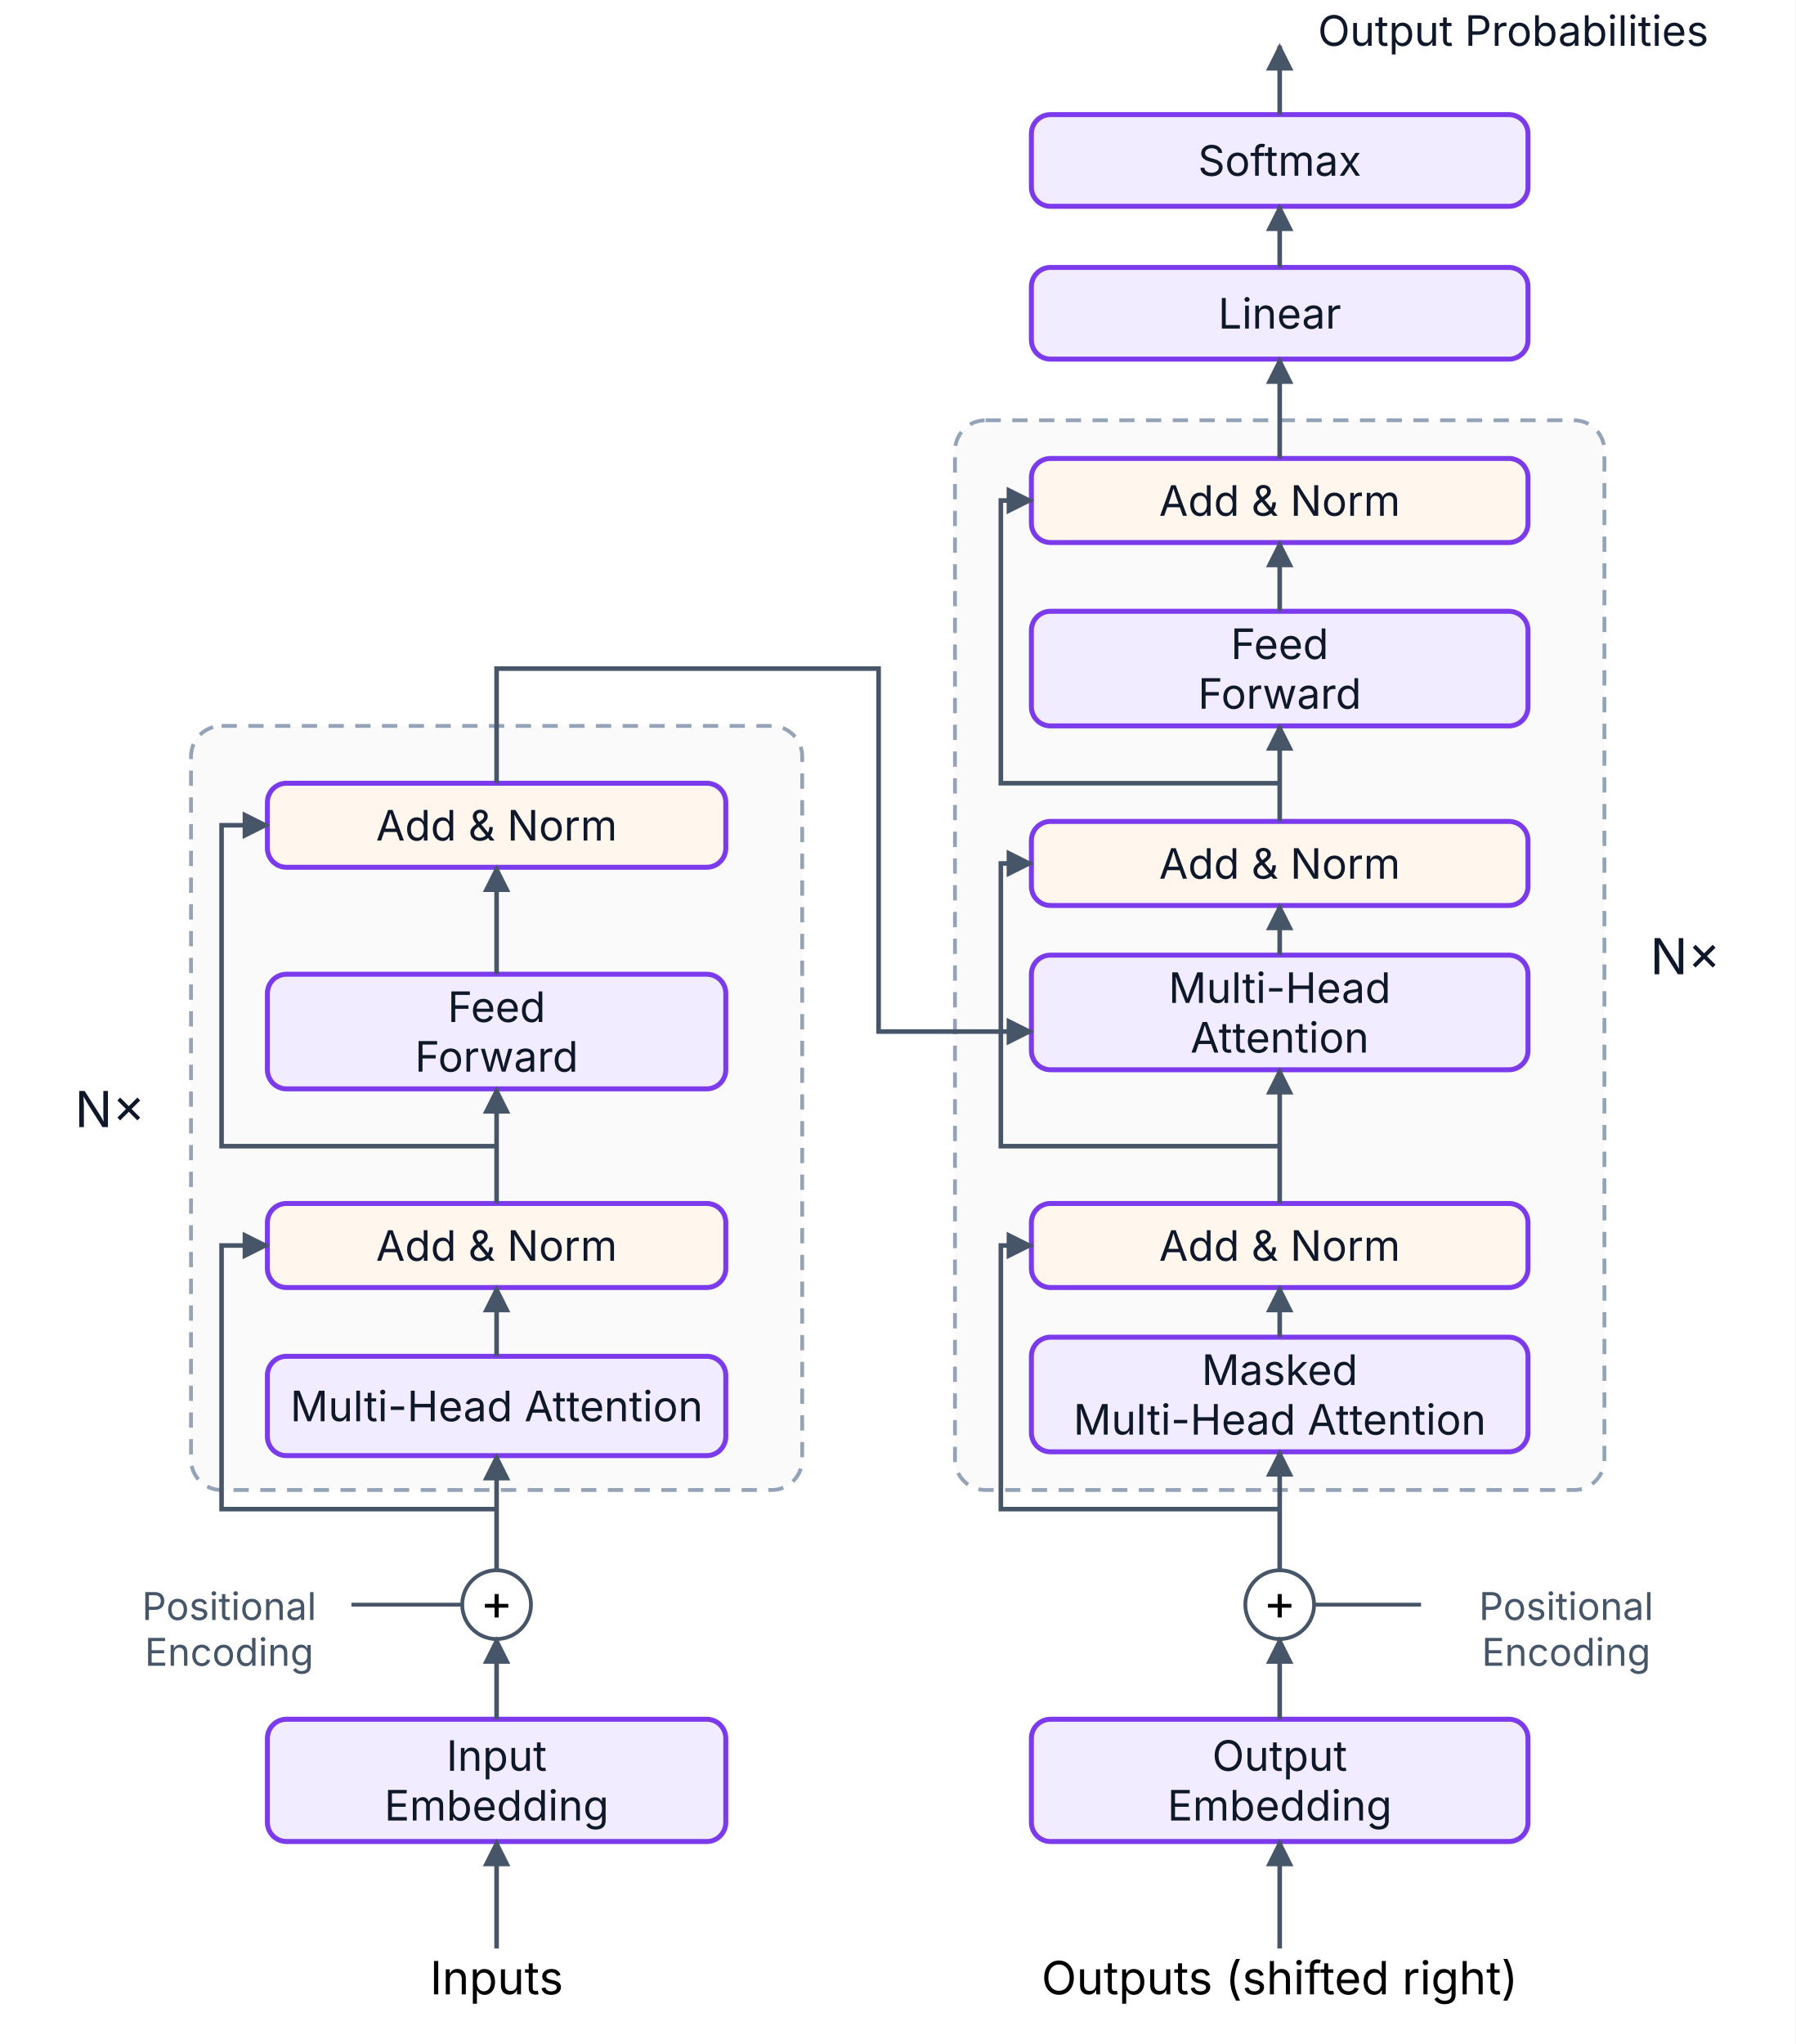
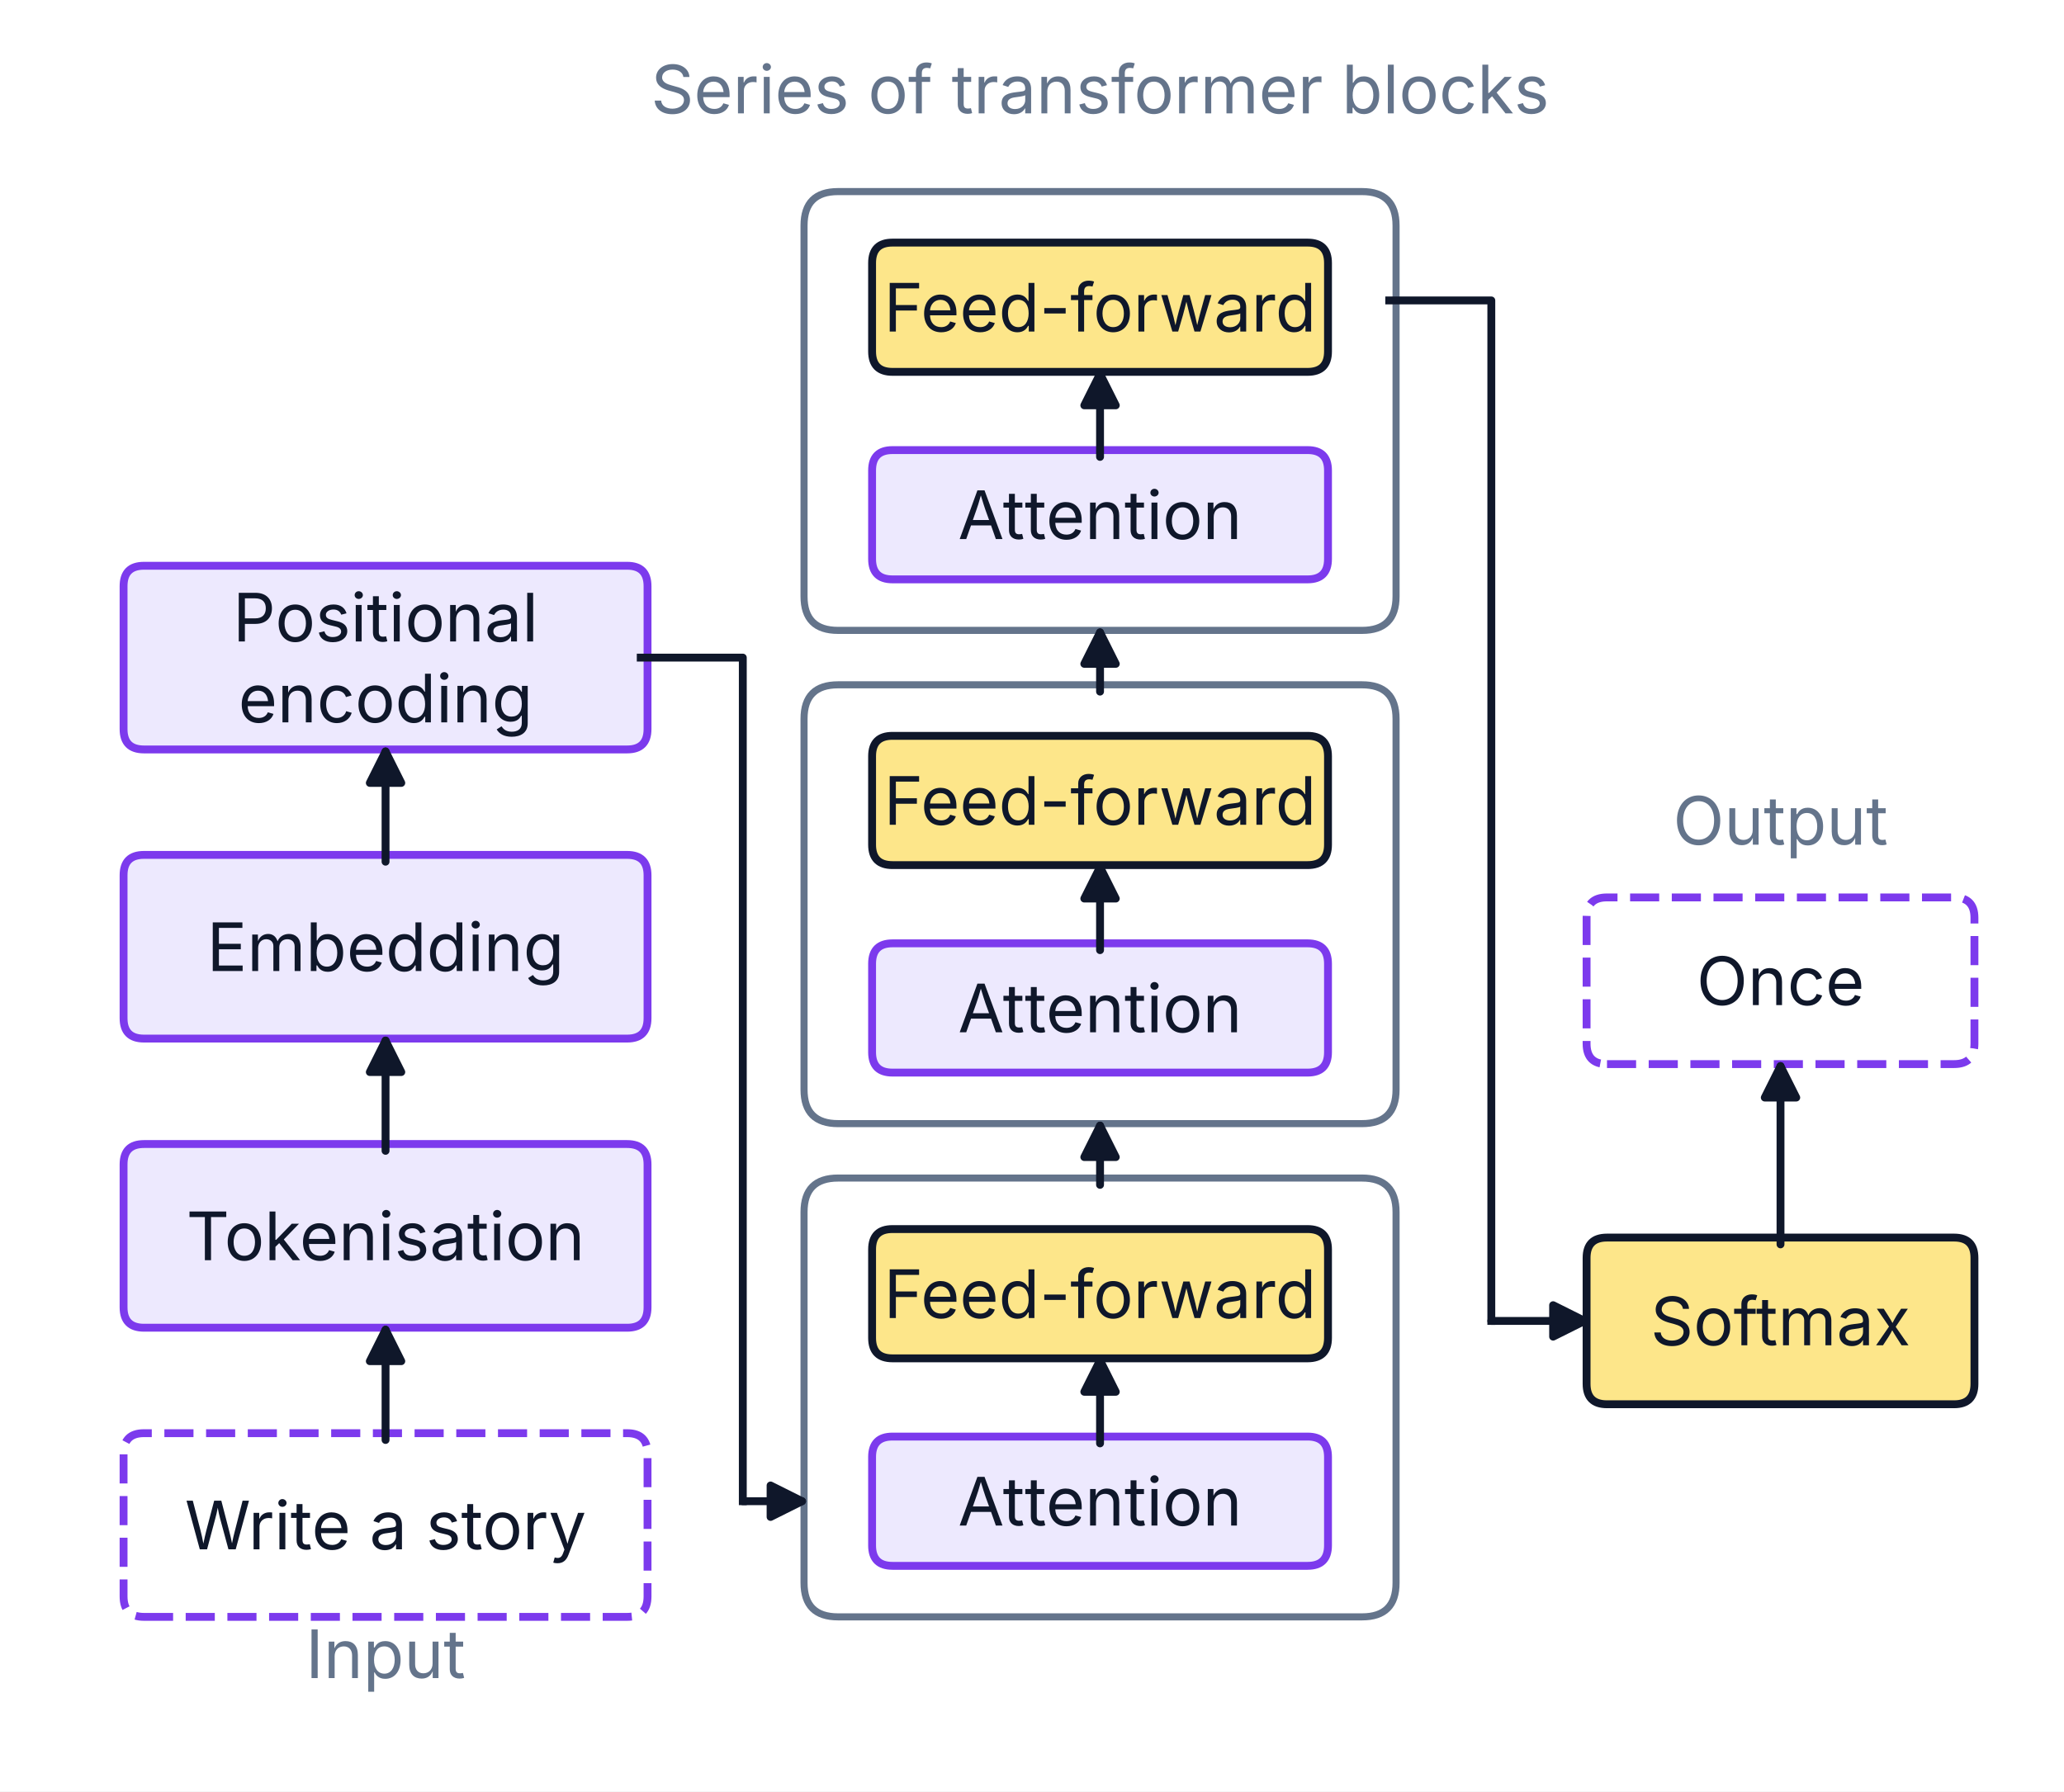
- <svg xmlns="http://www.w3.org/2000/svg" viewBox="0 0 470 535" font-family="Inter, Arial, sans-serif">
+ <svg xmlns="http://www.w3.org/2000/svg" width="262.331pt" height="227.736pt" viewBox="0 0 262.331 227.736" version="1.1">
  <defs>
-     <marker id="m" viewBox="0 0 10 10" refX="9" refY="5" markerWidth="6" markerHeight="6" orient="auto">
-       <path d="M0 0L10 5L0 10z" fill="#475569" />
-     </marker>
+     <style type="text/css">*{stroke-linejoin: round; stroke-linecap: butt}</style>
  </defs>
-   <rect width="100%" height="100%" fill="#fff" />
-   <rect x="50" y="190" width="160" height="200" rx="8" fill="#fafafa" stroke="#94a3b8" stroke-dasharray="4 3" />
-   <text x="38" y="295" font-size="13" fill="#0f172a" text-anchor="end">N×</text>
-   <rect x="70" y="355" width="120" height="26" rx="5" fill="#f1ecff" stroke="#7c3aed" stroke-width="1.3" />
-   <text x="130.0" y="372.0" text-anchor="middle" font-size="11" fill="#0f172a">Multi-Head Attention</text>
-   <rect x="70" y="315" width="120" height="22" rx="5" fill="#fff7ed" stroke="#7c3aed" stroke-width="1.3" />
-   <text x="130.0" y="330.0" text-anchor="middle" font-size="11" fill="#0f172a">Add &amp; Norm</text>
-   <rect x="70" y="255" width="120" height="30" rx="5" fill="#f1ecff" stroke="#7c3aed" stroke-width="1.3" />
-   <text x="130.0" y="267.5" text-anchor="middle" font-size="11" fill="#0f172a">Feed</text>
-   <text x="130.0" y="280.5" text-anchor="middle" font-size="11" fill="#0f172a">Forward</text>
-   <rect x="70" y="205" width="120" height="22" rx="5" fill="#fff7ed" stroke="#7c3aed" stroke-width="1.3" />
-   <text x="130.0" y="220.0" text-anchor="middle" font-size="11" fill="#0f172a">Add &amp; Norm</text>
-   <line x1="130" y1="355" x2="130" y2="337" stroke="#475569" stroke-width="1.2" marker-end="url(#m)" />
-   <line x1="130" y1="315" x2="130" y2="285" stroke="#475569" stroke-width="1.2" marker-end="url(#m)" />
-   <line x1="130" y1="255" x2="130" y2="227" stroke="#475569" stroke-width="1.2" marker-end="url(#m)" />
-   <rect x="70" y="450" width="120" height="32" rx="5" fill="#f1ecff" stroke="#7c3aed" stroke-width="1.3" />
-   <text x="130.0" y="463.5" text-anchor="middle" font-size="11" fill="#0f172a">Input</text>
-   <text x="130.0" y="476.5" text-anchor="middle" font-size="11" fill="#0f172a">Embedding</text>
-   <circle cx="130" cy="420" r="9" fill="#fff" stroke="#475569" />
-   <text x="130" y="424" text-anchor="middle" font-size="13">+</text>
-   <text x="60" y="424" font-size="10" fill="#475569" text-anchor="middle">Positional</text>
-   <text x="60" y="436" font-size="10" fill="#475569" text-anchor="middle">Encoding</text>
-   <line x1="92" y1="420" x2="121" y2="420" stroke="#475569" />
-   <line x1="130" y1="450" x2="130" y2="429" stroke="#475569" stroke-width="1.2" marker-end="url(#m)" />
-   <line x1="130" y1="411" x2="130" y2="381" stroke="#475569" stroke-width="1.2" marker-end="url(#m)" />
-   <line x1="130" y1="510" x2="130" y2="482" stroke="#475569" stroke-width="1.2" marker-end="url(#m)" />
-   <text x="130" y="522" text-anchor="middle" font-size="12">Inputs</text>
-   <path d="M130 395 L58 395 L58 326 L70 326" fill="none" stroke="#475569" stroke-width="1.2" marker-end="url(#m)" />
-   <path d="M130 300 L58 300 L58 216 L70 216" fill="none" stroke="#475569" stroke-width="1.2" marker-end="url(#m)" />
-   <rect x="250" y="110" width="170" height="280" rx="8" fill="#fafafa" stroke="#94a3b8" stroke-dasharray="4 3" />
-   <text x="432" y="255" font-size="13" fill="#0f172a">N×</text>
-   <rect x="270" y="350" width="130" height="30" rx="5" fill="#f1ecff" stroke="#7c3aed" stroke-width="1.3" />
-   <text x="335.0" y="362.5" text-anchor="middle" font-size="11" fill="#0f172a">Masked</text>
-   <text x="335.0" y="375.5" text-anchor="middle" font-size="11" fill="#0f172a">Multi-Head Attention</text>
-   <rect x="270" y="315" width="130" height="22" rx="5" fill="#fff7ed" stroke="#7c3aed" stroke-width="1.3" />
-   <text x="335.0" y="330.0" text-anchor="middle" font-size="11" fill="#0f172a">Add &amp; Norm</text>
-   <rect x="270" y="250" width="130" height="30" rx="5" fill="#f1ecff" stroke="#7c3aed" stroke-width="1.3" />
-   <text x="335.0" y="262.5" text-anchor="middle" font-size="11" fill="#0f172a">Multi-Head</text>
-   <text x="335.0" y="275.5" text-anchor="middle" font-size="11" fill="#0f172a">Attention</text>
-   <rect x="270" y="215" width="130" height="22" rx="5" fill="#fff7ed" stroke="#7c3aed" stroke-width="1.3" />
-   <text x="335.0" y="230.0" text-anchor="middle" font-size="11" fill="#0f172a">Add &amp; Norm</text>
-   <rect x="270" y="160" width="130" height="30" rx="5" fill="#f1ecff" stroke="#7c3aed" stroke-width="1.3" />
-   <text x="335.0" y="172.5" text-anchor="middle" font-size="11" fill="#0f172a">Feed</text>
-   <text x="335.0" y="185.5" text-anchor="middle" font-size="11" fill="#0f172a">Forward</text>
-   <rect x="270" y="120" width="130" height="22" rx="5" fill="#fff7ed" stroke="#7c3aed" stroke-width="1.3" />
-   <text x="335.0" y="135.0" text-anchor="middle" font-size="11" fill="#0f172a">Add &amp; Norm</text>
-   <line x1="335" y1="350" x2="335" y2="337" stroke="#475569" stroke-width="1.2" marker-end="url(#m)" />
-   <line x1="335" y1="315" x2="335" y2="280" stroke="#475569" stroke-width="1.2" marker-end="url(#m)" />
-   <line x1="335" y1="250" x2="335" y2="237" stroke="#475569" stroke-width="1.2" marker-end="url(#m)" />
-   <line x1="335" y1="215" x2="335" y2="190" stroke="#475569" stroke-width="1.2" marker-end="url(#m)" />
-   <line x1="335" y1="160" x2="335" y2="142" stroke="#475569" stroke-width="1.2" marker-end="url(#m)" />
-   <rect x="270" y="70" width="130" height="24" rx="5" fill="#f1ecff" stroke="#7c3aed" stroke-width="1.3" />
-   <text x="335.0" y="86.0" text-anchor="middle" font-size="11" fill="#0f172a">Linear</text>
-   <rect x="270" y="30" width="130" height="24" rx="5" fill="#f1ecff" stroke="#7c3aed" stroke-width="1.3" />
-   <text x="335.0" y="46.0" text-anchor="middle" font-size="11" fill="#0f172a">Softmax</text>
-   <line x1="335" y1="120" x2="335" y2="94" stroke="#475569" stroke-width="1.2" marker-end="url(#m)" />
-   <line x1="335" y1="70" x2="335" y2="54" stroke="#475569" stroke-width="1.2" marker-end="url(#m)" />
-   <line x1="335" y1="30" x2="335" y2="12" stroke="#475569" stroke-width="1.2" marker-end="url(#m)" />
-   <text x="345" y="12" font-size="11" fill="#0f172a">Output Probabilities</text>
-   <rect x="270" y="450" width="130" height="32" rx="5" fill="#f1ecff" stroke="#7c3aed" stroke-width="1.3" />
-   <text x="335.0" y="463.5" text-anchor="middle" font-size="11" fill="#0f172a">Output</text>
-   <text x="335.0" y="476.5" text-anchor="middle" font-size="11" fill="#0f172a">Embedding</text>
-   <circle cx="335" cy="420" r="9" fill="#fff" stroke="#475569" />
-   <text x="335" y="424" text-anchor="middle" font-size="13">+</text>
-   <line x1="344" y1="420" x2="372" y2="420" stroke="#475569" />
-   <text x="410" y="424" font-size="10" fill="#475569" text-anchor="middle">Positional</text>
-   <text x="410" y="436" font-size="10" fill="#475569" text-anchor="middle">Encoding</text>
-   <line x1="335" y1="450" x2="335" y2="429" stroke="#475569" stroke-width="1.2" marker-end="url(#m)" />
-   <line x1="335" y1="411" x2="335" y2="380" stroke="#475569" stroke-width="1.2" marker-end="url(#m)" />
-   <line x1="335" y1="510" x2="335" y2="482" stroke="#475569" stroke-width="1.2" marker-end="url(#m)" />
-   <text x="335" y="522" text-anchor="middle" font-size="12">Outputs (shifted right)</text>
-   <path d="M335 395 L262 395 L262 326 L270 326" fill="none" stroke="#475569" stroke-width="1.2" marker-end="url(#m)" />
-   <path d="M335 300 L262 300 L262 226 L270 226" fill="none" stroke="#475569" stroke-width="1.2" marker-end="url(#m)" />
-   <path d="M335 205 L262 205 L262 131 L270 131" fill="none" stroke="#475569" stroke-width="1.2" marker-end="url(#m)" />
-   <path d="M130 205 L130 175 L230 175 L230 270 L270 270" fill="none" stroke="#475569" stroke-width="1.2" marker-end="url(#m)" />
+   <g id="figure_1">
+     <g id="patch_1">
+       <path d="M -0 227.736  L 262.331 227.736  L 262.331 0  L -0 0  z " style="fill: #ffffff" />
+     </g>
+     <g id="axes_1">
+       <g id="patch_2">
+         <path d="M 18.301 205.544  L 79.706 205.544  Q 82.3 205.544 82.3 202.949  L 82.3 184.787  Q 82.3 182.192 79.706 182.192  L 18.301 182.192  Q 15.706 182.192 15.706 184.787  L 15.706 202.949  Q 15.706 205.544 18.301 205.544  z " clip-path="url(#p1788259693)" style="fill: #ffffff; stroke-dasharray: 3.7,1.6; stroke-dashoffset: 0; stroke: #7c3aed; stroke-linejoin: miter" />
+       </g>
+       <g id="patch_3">
+         <path d="M 18.301 168.787  L 79.706 168.787  Q 82.3 168.787 82.3 166.192  L 82.3 148.03  Q 82.3 145.436 79.706 145.436  L 18.301 145.436  Q 15.706 145.436 15.706 148.03  L 15.706 166.192  Q 15.706 168.787 18.301 168.787  z " clip-path="url(#p1788259693)" style="fill: #ede9fe; stroke: #7c3aed; stroke-linejoin: miter" />
+       </g>
+       <g id="patch_4">
+         <path d="M 18.301 132.03  L 79.706 132.03  Q 82.3 132.03 82.3 129.436  L 82.3 111.273  Q 82.3 108.679 79.706 108.679  L 18.301 108.679  Q 15.706 108.679 15.706 111.273  L 15.706 129.436  Q 15.706 132.03 18.301 132.03  z " clip-path="url(#p1788259693)" style="fill: #ede9fe; stroke: #7c3aed; stroke-linejoin: miter" />
+       </g>
+       <g id="patch_5">
+         <path d="M 18.301 95.273  L 79.706 95.273  Q 82.3 95.273 82.3 92.679  L 82.3 74.517  Q 82.3 71.922 79.706 71.922  L 18.301 71.922  Q 15.706 71.922 15.706 74.517  L 15.706 92.679  Q 15.706 95.273 18.301 95.273  z " clip-path="url(#p1788259693)" style="fill: #ede9fe; stroke: #7c3aed; stroke-linejoin: miter" />
+       </g>
+       <g id="patch_6">
+         <path d="M 106.517 205.544  L 173.111 205.544  Q 177.436 205.544 177.436 201.219  L 177.436 154.084  Q 177.436 149.76 173.111 149.76  L 106.517 149.76  Q 102.192 149.76 102.192 154.084  L 102.192 201.219  Q 102.192 205.544 106.517 205.544  z " clip-path="url(#p1788259693)" style="fill: #ffffff; stroke: #64748b; stroke-width: 0.9; stroke-linejoin: miter" />
+       </g>
+       <g id="patch_7">
+         <path d="M 113.436 199.057  L 166.192 199.057  Q 168.787 199.057 168.787 196.463  L 168.787 185.219  Q 168.787 182.625 166.192 182.625  L 113.436 182.625  Q 110.841 182.625 110.841 185.219  L 110.841 196.463  Q 110.841 199.057 113.436 199.057  z " clip-path="url(#p1788259693)" style="fill: #ede9fe; stroke: #7c3aed; stroke-linejoin: miter" />
+       </g>
+       <g id="patch_8">
+         <path d="M 113.436 172.679  L 166.192 172.679  Q 168.787 172.679 168.787 170.084  L 168.787 158.841  Q 168.787 156.246 166.192 156.246  L 113.436 156.246  Q 110.841 156.246 110.841 158.841  L 110.841 170.084  Q 110.841 172.679 113.436 172.679  z " clip-path="url(#p1788259693)" style="fill: #fde68a; stroke: #0f172a; stroke-linejoin: miter" />
+       </g>
+       <g id="patch_9">
+         <path d="M 106.517 142.841  L 173.111 142.841  Q 177.436 142.841 177.436 138.517  L 177.436 91.382  Q 177.436 87.057 173.111 87.057  L 106.517 87.057  Q 102.192 87.057 102.192 91.382  L 102.192 138.517  Q 102.192 142.841 106.517 142.841  z " clip-path="url(#p1788259693)" style="fill: #ffffff; stroke: #64748b; stroke-width: 0.9; stroke-linejoin: miter" />
+       </g>
+       <g id="patch_10">
+         <path d="M 113.436 136.354  L 166.192 136.354  Q 168.787 136.354 168.787 133.76  L 168.787 122.517  Q 168.787 119.922 166.192 119.922  L 113.436 119.922  Q 110.841 119.922 110.841 122.517  L 110.841 133.76  Q 110.841 136.354 113.436 136.354  z " clip-path="url(#p1788259693)" style="fill: #ede9fe; stroke: #7c3aed; stroke-linejoin: miter" />
+       </g>
+       <g id="patch_11">
+         <path d="M 113.436 109.976  L 166.192 109.976  Q 168.787 109.976 168.787 107.382  L 168.787 96.138  Q 168.787 93.544 166.192 93.544  L 113.436 93.544  Q 110.841 93.544 110.841 96.138  L 110.841 107.382  Q 110.841 109.976 113.436 109.976  z " clip-path="url(#p1788259693)" style="fill: #fde68a; stroke: #0f172a; stroke-linejoin: miter" />
+       </g>
+       <g id="patch_12">
+         <path d="M 106.517 80.138  L 173.111 80.138  Q 177.436 80.138 177.436 75.814  L 177.436 28.679  Q 177.436 24.355 173.111 24.355  L 106.517 24.355  Q 102.192 24.355 102.192 28.679  L 102.192 75.814  Q 102.192 80.138 106.517 80.138  z " clip-path="url(#p1788259693)" style="fill: #ffffff; stroke: #64748b; stroke-width: 0.9; stroke-linejoin: miter" />
+       </g>
+       <g id="patch_13">
+         <path d="M 113.436 73.652  L 166.192 73.652  Q 168.787 73.652 168.787 71.057  L 168.787 59.814  Q 168.787 57.219 166.192 57.219  L 113.436 57.219  Q 110.841 57.219 110.841 59.814  L 110.841 71.057  Q 110.841 73.652 113.436 73.652  z " clip-path="url(#p1788259693)" style="fill: #ede9fe; stroke: #7c3aed; stroke-linejoin: miter" />
+       </g>
+       <g id="patch_14">
+         <path d="M 113.436 47.273  L 166.192 47.273  Q 168.787 47.273 168.787 44.679  L 168.787 33.436  Q 168.787 30.841 166.192 30.841  L 113.436 30.841  Q 110.841 30.841 110.841 33.436  L 110.841 44.679  Q 110.841 47.273 113.436 47.273  z " clip-path="url(#p1788259693)" style="fill: #fde68a; stroke: #0f172a; stroke-linejoin: miter" />
+       </g>
+       <g id="patch_15">
+         <path d="M 204.246 178.517  L 248.354 178.517  Q 250.949 178.517 250.949 175.922  L 250.949 159.922  Q 250.949 157.327 248.354 157.327  L 204.246 157.327  Q 201.652 157.327 201.652 159.922  L 201.652 175.922  Q 201.652 178.517 204.246 178.517  z " clip-path="url(#p1788259693)" style="fill: #fde68a; stroke: #0f172a; stroke-linejoin: miter" />
+       </g>
+       <g id="patch_16">
+         <path d="M 204.246 135.273  L 248.354 135.273  Q 250.949 135.273 250.949 132.679  L 250.949 116.679  Q 250.949 114.084 248.354 114.084  L 204.246 114.084  Q 201.652 114.084 201.652 116.679  L 201.652 132.679  Q 201.652 135.273 204.246 135.273  z " clip-path="url(#p1788259693)" style="fill: #ffffff; stroke-dasharray: 3.7,1.6; stroke-dashoffset: 0; stroke: #7c3aed; stroke-linejoin: miter" />
+       </g>
+       <g id="line2d_1">
+         <path d="M 81.436 83.598  L 94.409 83.598  L 94.409 190.841  " clip-path="url(#p1788259693)" style="fill: none; stroke: #0f172a; stroke-linecap: square" />
+       </g>
+       <g id="line2d_2">
+         <path d="M 176.571 38.192  L 189.544 38.192  L 189.544 167.922  " clip-path="url(#p1788259693)" style="fill: none; stroke: #0f172a; stroke-linecap: square" />
+       </g>
+       <g id="text_1">
+         <text style="font-size: 8.5px; font-family: 'Inter', 'DejaVu Sans'; text-anchor: middle; fill: #0f172a" x="49.003" y="196.96" transform="rotate(-0 49.0032 196.96)">Write a story</text>
+       </g>
+       <g id="text_2">
+         <text style="font-size: 8.5px; font-family: 'Inter', 'DejaVu Sans'; text-anchor: middle; fill: #0f172a" x="49.003" y="160.203" transform="rotate(-0 49.0032 160.2032)">Tokenisation</text>
+       </g>
+       <g id="patch_17">
+         <path d="M 49.003 183.057  Q 49.003 175.49 49.003 169.04  " style="fill: none; stroke: #0f172a; stroke-linecap: round" />
+         <path d="M 47.003 173.04  L 49.003 169.04  L 51.003 173.04  z " style="fill: #0f172a; stroke: #0f172a; stroke-linecap: round" />
+       </g>
+       <g id="text_3">
+         <text style="font-size: 8.5px; font-family: 'Inter', 'DejaVu Sans'; text-anchor: middle; fill: #0f172a" x="49.003" y="123.447" transform="rotate(-0 49.0032 123.4465)">Embedding</text>
+       </g>
+       <g id="patch_18">
+         <path d="M 49.003 146.3  Q 49.003 138.733 49.003 132.283  " style="fill: none; stroke: #0f172a; stroke-linecap: round" />
+         <path d="M 47.003 136.283  L 49.003 132.283  L 51.003 136.283  z " style="fill: #0f172a; stroke: #0f172a; stroke-linecap: round" />
+       </g>
+       <g id="text_4">
+         <text style="font-size: 8.5px; font-family: 'Inter', 'DejaVu Sans'; fill: #0f172a" transform="translate(29.59464 81.54747)">Positional</text>
+         <text style="font-size: 8.5px; font-family: 'Inter', 'DejaVu Sans'; fill: #0f172a" transform="translate(30.28926 91.83213)">encoding</text>
+       </g>
+       <g id="patch_19">
+         <path d="M 49.003 109.544  Q 49.003 101.976 49.003 95.527  " style="fill: none; stroke: #0f172a; stroke-linecap: round" />
+         <path d="M 47.003 99.527  L 49.003 95.527  L 51.003 99.527  z " style="fill: #0f172a; stroke: #0f172a; stroke-linecap: round" />
+       </g>
+       <g id="text_5">
+         <text style="font-size: 8.5px; font-family: 'Inter', 'DejaVu Sans'; text-anchor: middle; fill: #64748b" x="49.003" y="213.327" transform="rotate(-0 49.0032 213.3274)">Input</text>
+       </g>
+       <g id="text_6">
+         <text style="font-size: 8.5px; font-family: 'Inter', 'DejaVu Sans'; text-anchor: middle; fill: #0f172a" x="139.814" y="193.933" transform="rotate(-0 139.8139 193.9329)">Attention</text>
+       </g>
+       <g id="text_7">
+         <text style="font-size: 8.5px; font-family: 'Inter', 'DejaVu Sans'; text-anchor: middle; fill: #0f172a" x="139.814" y="167.555" transform="rotate(-0 139.8139 167.5546)">Feed-forward</text>
+       </g>
+       <g id="patch_20">
+         <path d="M 139.814 183.49  Q 139.814 177.652 139.814 172.932  " style="fill: none; stroke: #0f172a; stroke-linecap: round" />
+         <path d="M 137.814 176.932  L 139.814 172.932  L 141.814 176.932  z " style="fill: #0f172a; stroke: #0f172a; stroke-linecap: round" />
+       </g>
+       <g id="text_8">
+         <text style="font-size: 8.5px; font-family: 'Inter', 'DejaVu Sans'; text-anchor: middle; fill: #0f172a" x="139.814" y="131.23" transform="rotate(-0 139.8139 131.2303)">Attention</text>
+       </g>
+       <g id="text_9">
+         <text style="font-size: 8.5px; font-family: 'Inter', 'DejaVu Sans'; text-anchor: middle; fill: #0f172a" x="139.814" y="104.852" transform="rotate(-0 139.8139 104.8519)">Feed-forward</text>
+       </g>
+       <g id="patch_21">
+         <path d="M 139.814 120.787  Q 139.814 114.949 139.814 110.229  " style="fill: none; stroke: #0f172a; stroke-linecap: round" />
+         <path d="M 137.814 114.229  L 139.814 110.229  L 141.814 114.229  z " style="fill: #0f172a; stroke: #0f172a; stroke-linecap: round" />
+       </g>
+       <g id="patch_22">
+         <path d="M 139.814 150.625  Q 139.814 146.3 139.814 143.094  " style="fill: none; stroke: #0f172a; stroke-linecap: round" />
+         <path d="M 137.814 147.094  L 139.814 143.094  L 141.814 147.094  z " style="fill: #0f172a; stroke: #0f172a; stroke-linecap: round" />
+       </g>
+       <g id="text_10">
+         <text style="font-size: 8.5px; font-family: 'Inter', 'DejaVu Sans'; text-anchor: middle; fill: #0f172a" x="139.814" y="68.528" transform="rotate(-0 139.8139 68.52766)">Attention</text>
+       </g>
+       <g id="text_11">
+         <text style="font-size: 8.5px; font-family: 'Inter', 'DejaVu Sans'; text-anchor: middle; fill: #0f172a" x="139.814" y="42.149" transform="rotate(-0 139.8139 42.1493)">Feed-forward</text>
+       </g>
+       <g id="patch_23">
+         <path d="M 139.814 58.084  Q 139.814 52.246 139.814 47.527  " style="fill: none; stroke: #0f172a; stroke-linecap: round" />
+         <path d="M 137.814 51.527  L 139.814 47.527  L 141.814 51.527  z " style="fill: #0f172a; stroke: #0f172a; stroke-linecap: round" />
+       </g>
+       <g id="patch_24">
+         <path d="M 139.814 87.922  Q 139.814 83.598 139.814 80.391  " style="fill: none; stroke: #0f172a; stroke-linecap: round" />
+         <path d="M 137.814 84.391  L 139.814 80.391  L 141.814 84.391  z " style="fill: #0f172a; stroke: #0f172a; stroke-linecap: round" />
+       </g>
+       <g id="text_12">
+         <text style="font-size: 8.5px; font-family: 'Inter', 'DejaVu Sans'; text-anchor: middle; fill: #64748b" x="139.814" y="14.409" transform="rotate(-0 139.8139 14.40864)">Series of transformer blocks</text>
+       </g>
+       <g id="patch_25">
+         <path d="M 94.409 190.841  Q 98.733 190.841 101.939 190.841  " style="fill: none; stroke: #0f172a; stroke-linecap: round" />
+         <path d="M 97.939 188.841  L 101.939 190.841  L 97.939 192.841  z " style="fill: #0f172a; stroke: #0f172a; stroke-linecap: round" />
+       </g>
+       <g id="text_13">
+         <text style="font-size: 8.5px; font-family: 'Inter', 'DejaVu Sans'; text-anchor: middle; fill: #0f172a" x="226.3" y="171.014" transform="rotate(-0 226.3003 171.014)">Softmax</text>
+       </g>
+       <g id="text_14">
+         <text style="font-size: 8.5px; font-family: 'Inter', 'DejaVu Sans'; text-anchor: middle; fill: #0f172a" x="226.3" y="127.771" transform="rotate(-0 226.3003 127.7708)">Once</text>
+       </g>
+       <g id="text_15">
+         <text style="font-size: 8.5px; font-family: 'Inter', 'DejaVu Sans'; text-anchor: middle; fill: #64748b" x="226.3" y="107.382" transform="rotate(-0 226.3003 107.3815)">Output</text>
+       </g>
+       <g id="patch_26">
+         <path d="M 189.544 167.922  Q 196.03 167.922 201.399 167.922  " style="fill: none; stroke: #0f172a; stroke-linecap: round" />
+         <path d="M 197.399 165.922  L 201.399 167.922  L 197.399 169.922  z " style="fill: #0f172a; stroke: #0f172a; stroke-linecap: round" />
+       </g>
+       <g id="patch_27">
+         <path d="M 226.3 158.192  Q 226.3 146.3 226.3 135.527  " style="fill: none; stroke: #0f172a; stroke-linecap: round" />
+         <path d="M 224.3 139.527  L 226.3 135.527  L 228.3 139.527  z " style="fill: #0f172a; stroke: #0f172a; stroke-linecap: round" />
+       </g>
+     </g>
+   </g>
+   <defs>
+     <clipPath id="p1788259693">
+       <rect x="5.76" y="5.76" width="250.811" height="216.216" />
+     </clipPath>
+   </defs>
</svg>
